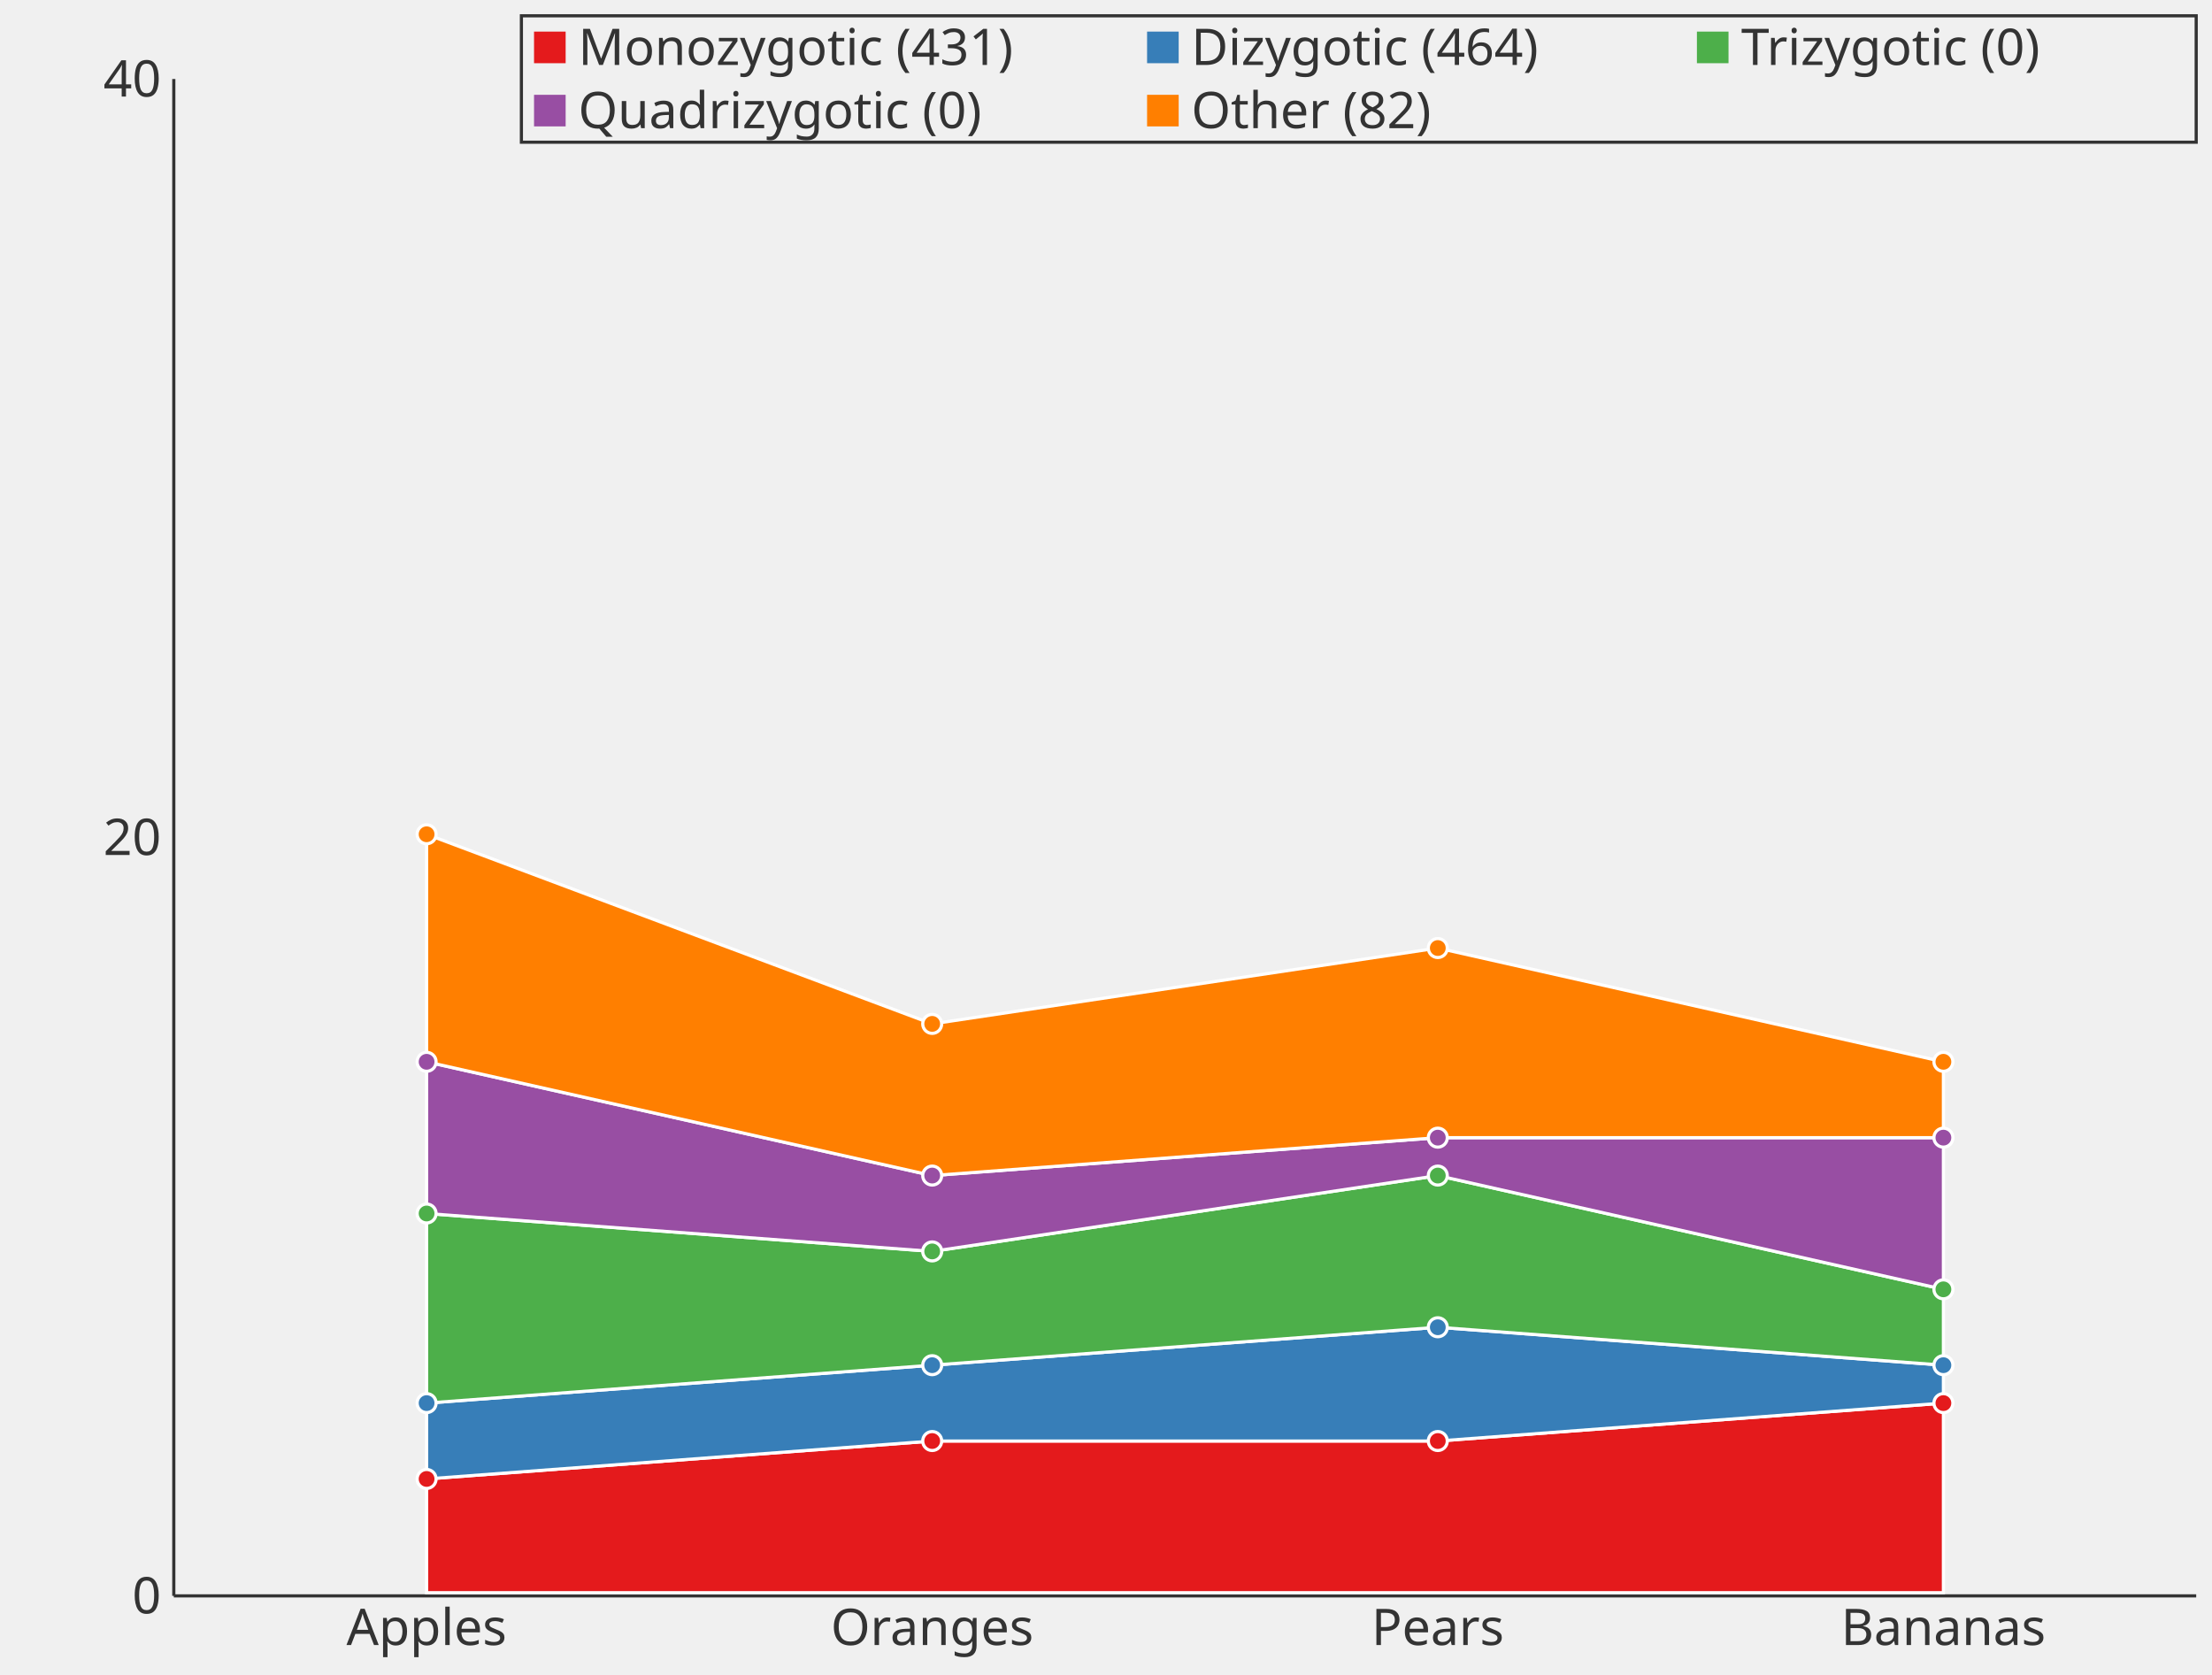
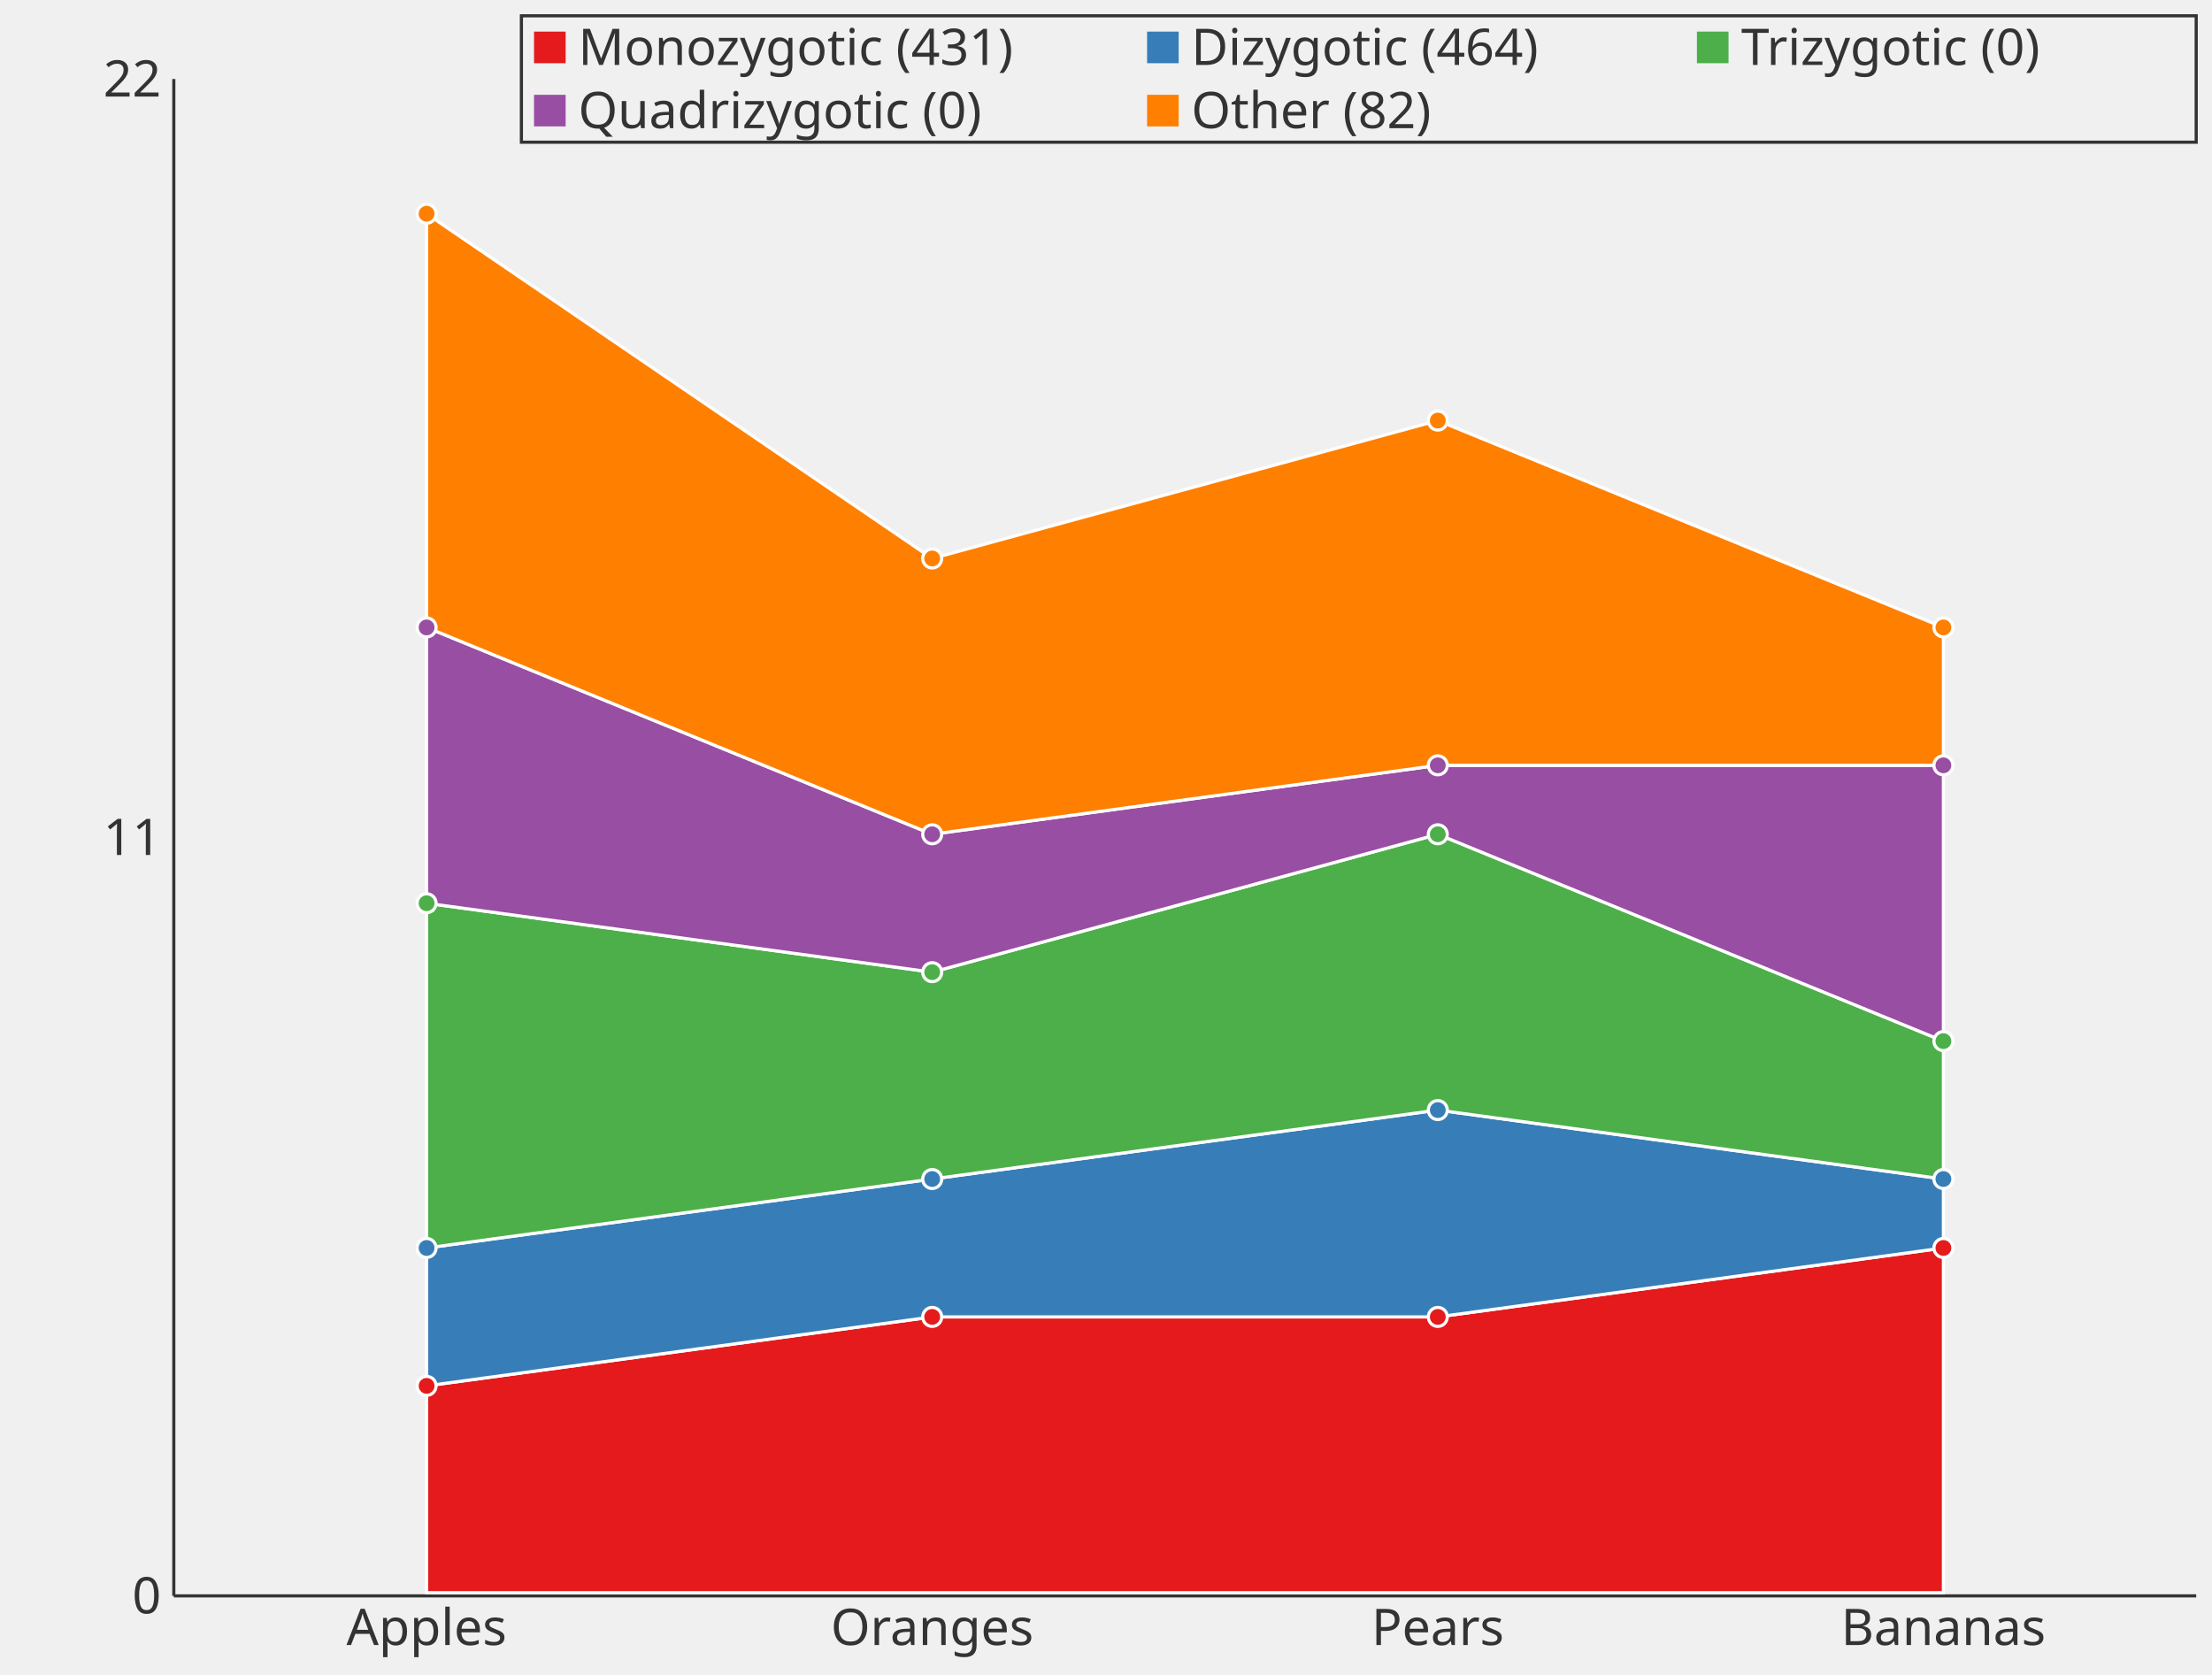
<svg xmlns="http://www.w3.org/2000/svg" font-family="sans-serif" font-size="16" viewBox="-55 -25 700 530">
  <style>
		@media (prefers-color-scheme: dark) {
			[fill="#333"] {fill: white}
			[stroke="#333"] {stroke: white}
		}
	</style>
  <g role="table">
    <line stroke="#333" x1="0" x2="0" y1="0" y2="480" />
    <line stroke="#333" x1="0" x2="640" y1="480" y2="480" />
    <g aria-hidden="true">
      <text dominant-baseline="middle" fill="#333" text-anchor="end" x="-4" y="480">0</text>
-       <text dominant-baseline="middle" fill="#333" text-anchor="end" x="-4" y="240">20</text>
-       <text dominant-baseline="middle" fill="#333" text-anchor="end" x="-4" y="0">40</text>
+       <text dominant-baseline="middle" fill="#333" text-anchor="end" x="-4" y="240">11</text>
+       <text dominant-baseline="middle" fill="#333" text-anchor="end" x="-4" y="0">22</text>
    </g>
    <g role="row">
      <text dominant-baseline="middle" fill="#333" role="columnheader" text-anchor="middle" x="80" y="490">Apples</text>
      <text dominant-baseline="middle" fill="#333" role="columnheader" text-anchor="middle" x="240" y="490">Oranges</text>
      <text dominant-baseline="middle" fill="#333" role="columnheader" text-anchor="middle" x="400" y="490">Pears</text>
      <text dominant-baseline="middle" fill="#333" role="columnheader" text-anchor="middle" x="560" y="490">Bananas</text>
    </g>
    <g aria-hidden="true">
      <rect fill="none" height="40" stroke="#333" width="530" x="110" y="-20" />
      <rect fill="#e41a1c" height="10" width="10" x="114" y="-15" />
      <text dominant-baseline="middle" fill="#333" x="128" y="-10">Monozygotic (431)</text>
      <rect fill="#377eb8" height="10" width="10" x="308" y="-15" />
      <text dominant-baseline="middle" fill="#333" x="322" y="-10">Dizygotic (464)</text>
      <rect fill="#4daf4a" height="10" width="10" x="482" y="-15" />
      <text dominant-baseline="middle" fill="#333" x="496" y="-10">Trizygotic (0)</text>
      <rect fill="#984ea3" height="10" width="10" x="114" y="5" />
      <text dominant-baseline="middle" fill="#333" x="128" y="10">Quadrizygotic (0)</text>
      <rect fill="#ff7f00" height="10" width="10" x="308" y="5" />
      <text dominant-baseline="middle" fill="#333" x="322" y="10">Other (82)</text>
    </g>
-     <polygon fill="#e41a1c" points="80,443 240,431 400,431 560,419 560,479 400,479 240,479 80,479" stroke="white" />
-     <polygon fill="#377eb8" points="80,419 240,407 400,395 560,407 560,419 400,431 240,431 80,443" stroke="white" />
-     <polygon fill="#4daf4a" points="80,359 240,371 400,347 560,383 560,407 400,395 240,407 80,419" stroke="white" />
-     <polygon fill="#984ea3" points="80,311 240,347 400,335 560,335 560,383 400,347 240,371 80,359" stroke="white" />
-     <polygon fill="#ff7f00" points="80,239 240,299 400,275 560,311 560,335 400,335 240,347 80,311" stroke="white" />
+     <polygon fill="#e41a1c" points="80,413.546 240,391.727 400,391.727 560,369.909 560,479 400,479 240,479 80,479" stroke="white" />
+     <polygon fill="#377eb8" points="80,369.909 240,348.091 400,326.273 560,348.091 560,369.909 400,391.727 240,391.727 80,413.546" stroke="white" />
+     <polygon fill="#4daf4a" points="80,260.818 240,282.636 400,239 560,304.454 560,348.091 400,326.273 240,348.091 80,369.909" stroke="white" />
+     <polygon fill="#984ea3" points="80,173.546 240,239 400,217.182 560,217.182 560,304.454 400,239 240,282.636 80,260.818" stroke="white" />
+     <polygon fill="#ff7f00" points="80,42.636 240,151.727 400,108.091 560,173.546 560,217.182 400,217.182 240,239 80,173.546" stroke="white" />
    <g fill="#e41a1c" role="row" stroke="white">
-       <circle cx="80" cy="443" r="3" role="cell">
+       <circle cx="80" cy="413.546" r="3" role="cell">
				</circle>
-       <circle cx="240" cy="431" r="3" role="cell">
+       <circle cx="240" cy="391.727" r="3" role="cell">
				</circle>
-       <circle cx="400" cy="431" r="3" role="cell">
+       <circle cx="400" cy="391.727" r="3" role="cell">
				</circle>
-       <circle cx="560" cy="419" r="3" role="cell">
+       <circle cx="560" cy="369.909" r="3" role="cell">
				</circle>
    </g>
    <g fill="#377eb8" role="row" stroke="white">
-       <circle cx="80" cy="419" r="3" role="cell">
+       <circle cx="80" cy="369.909" r="3" role="cell">
				</circle>
-       <circle cx="240" cy="407" r="3" role="cell">
+       <circle cx="240" cy="348.091" r="3" role="cell">
				</circle>
-       <circle cx="400" cy="395" r="3" role="cell">
+       <circle cx="400" cy="326.273" r="3" role="cell">
				</circle>
-       <circle cx="560" cy="407" r="3" role="cell">
+       <circle cx="560" cy="348.091" r="3" role="cell">
				</circle>
    </g>
    <g fill="#4daf4a" role="row" stroke="white">
-       <circle cx="80" cy="359" r="3" role="cell">
+       <circle cx="80" cy="260.818" r="3" role="cell">
				</circle>
-       <circle cx="240" cy="371" r="3" role="cell">
+       <circle cx="240" cy="282.636" r="3" role="cell">
				</circle>
-       <circle cx="400" cy="347" r="3" role="cell">
+       <circle cx="400" cy="239" r="3" role="cell">
				</circle>
-       <circle cx="560" cy="383" r="3" role="cell">
+       <circle cx="560" cy="304.454" r="3" role="cell">
				</circle>
    </g>
    <g fill="#984ea3" role="row" stroke="white">
-       <circle cx="80" cy="311" r="3" role="cell">
+       <circle cx="80" cy="173.546" r="3" role="cell">
				</circle>
-       <circle cx="240" cy="347" r="3" role="cell">
+       <circle cx="240" cy="239" r="3" role="cell">
				</circle>
-       <circle cx="400" cy="335" r="3" role="cell">
+       <circle cx="400" cy="217.182" r="3" role="cell">
				</circle>
-       <circle cx="560" cy="335" r="3" role="cell">
+       <circle cx="560" cy="217.182" r="3" role="cell">
				</circle>
    </g>
    <g fill="#ff7f00" role="row" stroke="white">
-       <circle cx="80" cy="239" r="3" role="cell">
+       <circle cx="80" cy="42.636" r="3" role="cell">
				</circle>
-       <circle cx="240" cy="299" r="3" role="cell">
+       <circle cx="240" cy="151.727" r="3" role="cell">
				</circle>
-       <circle cx="400" cy="275" r="3" role="cell">
+       <circle cx="400" cy="108.091" r="3" role="cell">
				</circle>
-       <circle cx="560" cy="311" r="3" role="cell">
+       <circle cx="560" cy="173.546" r="3" role="cell">
				</circle>
    </g>
  </g>
</svg>
